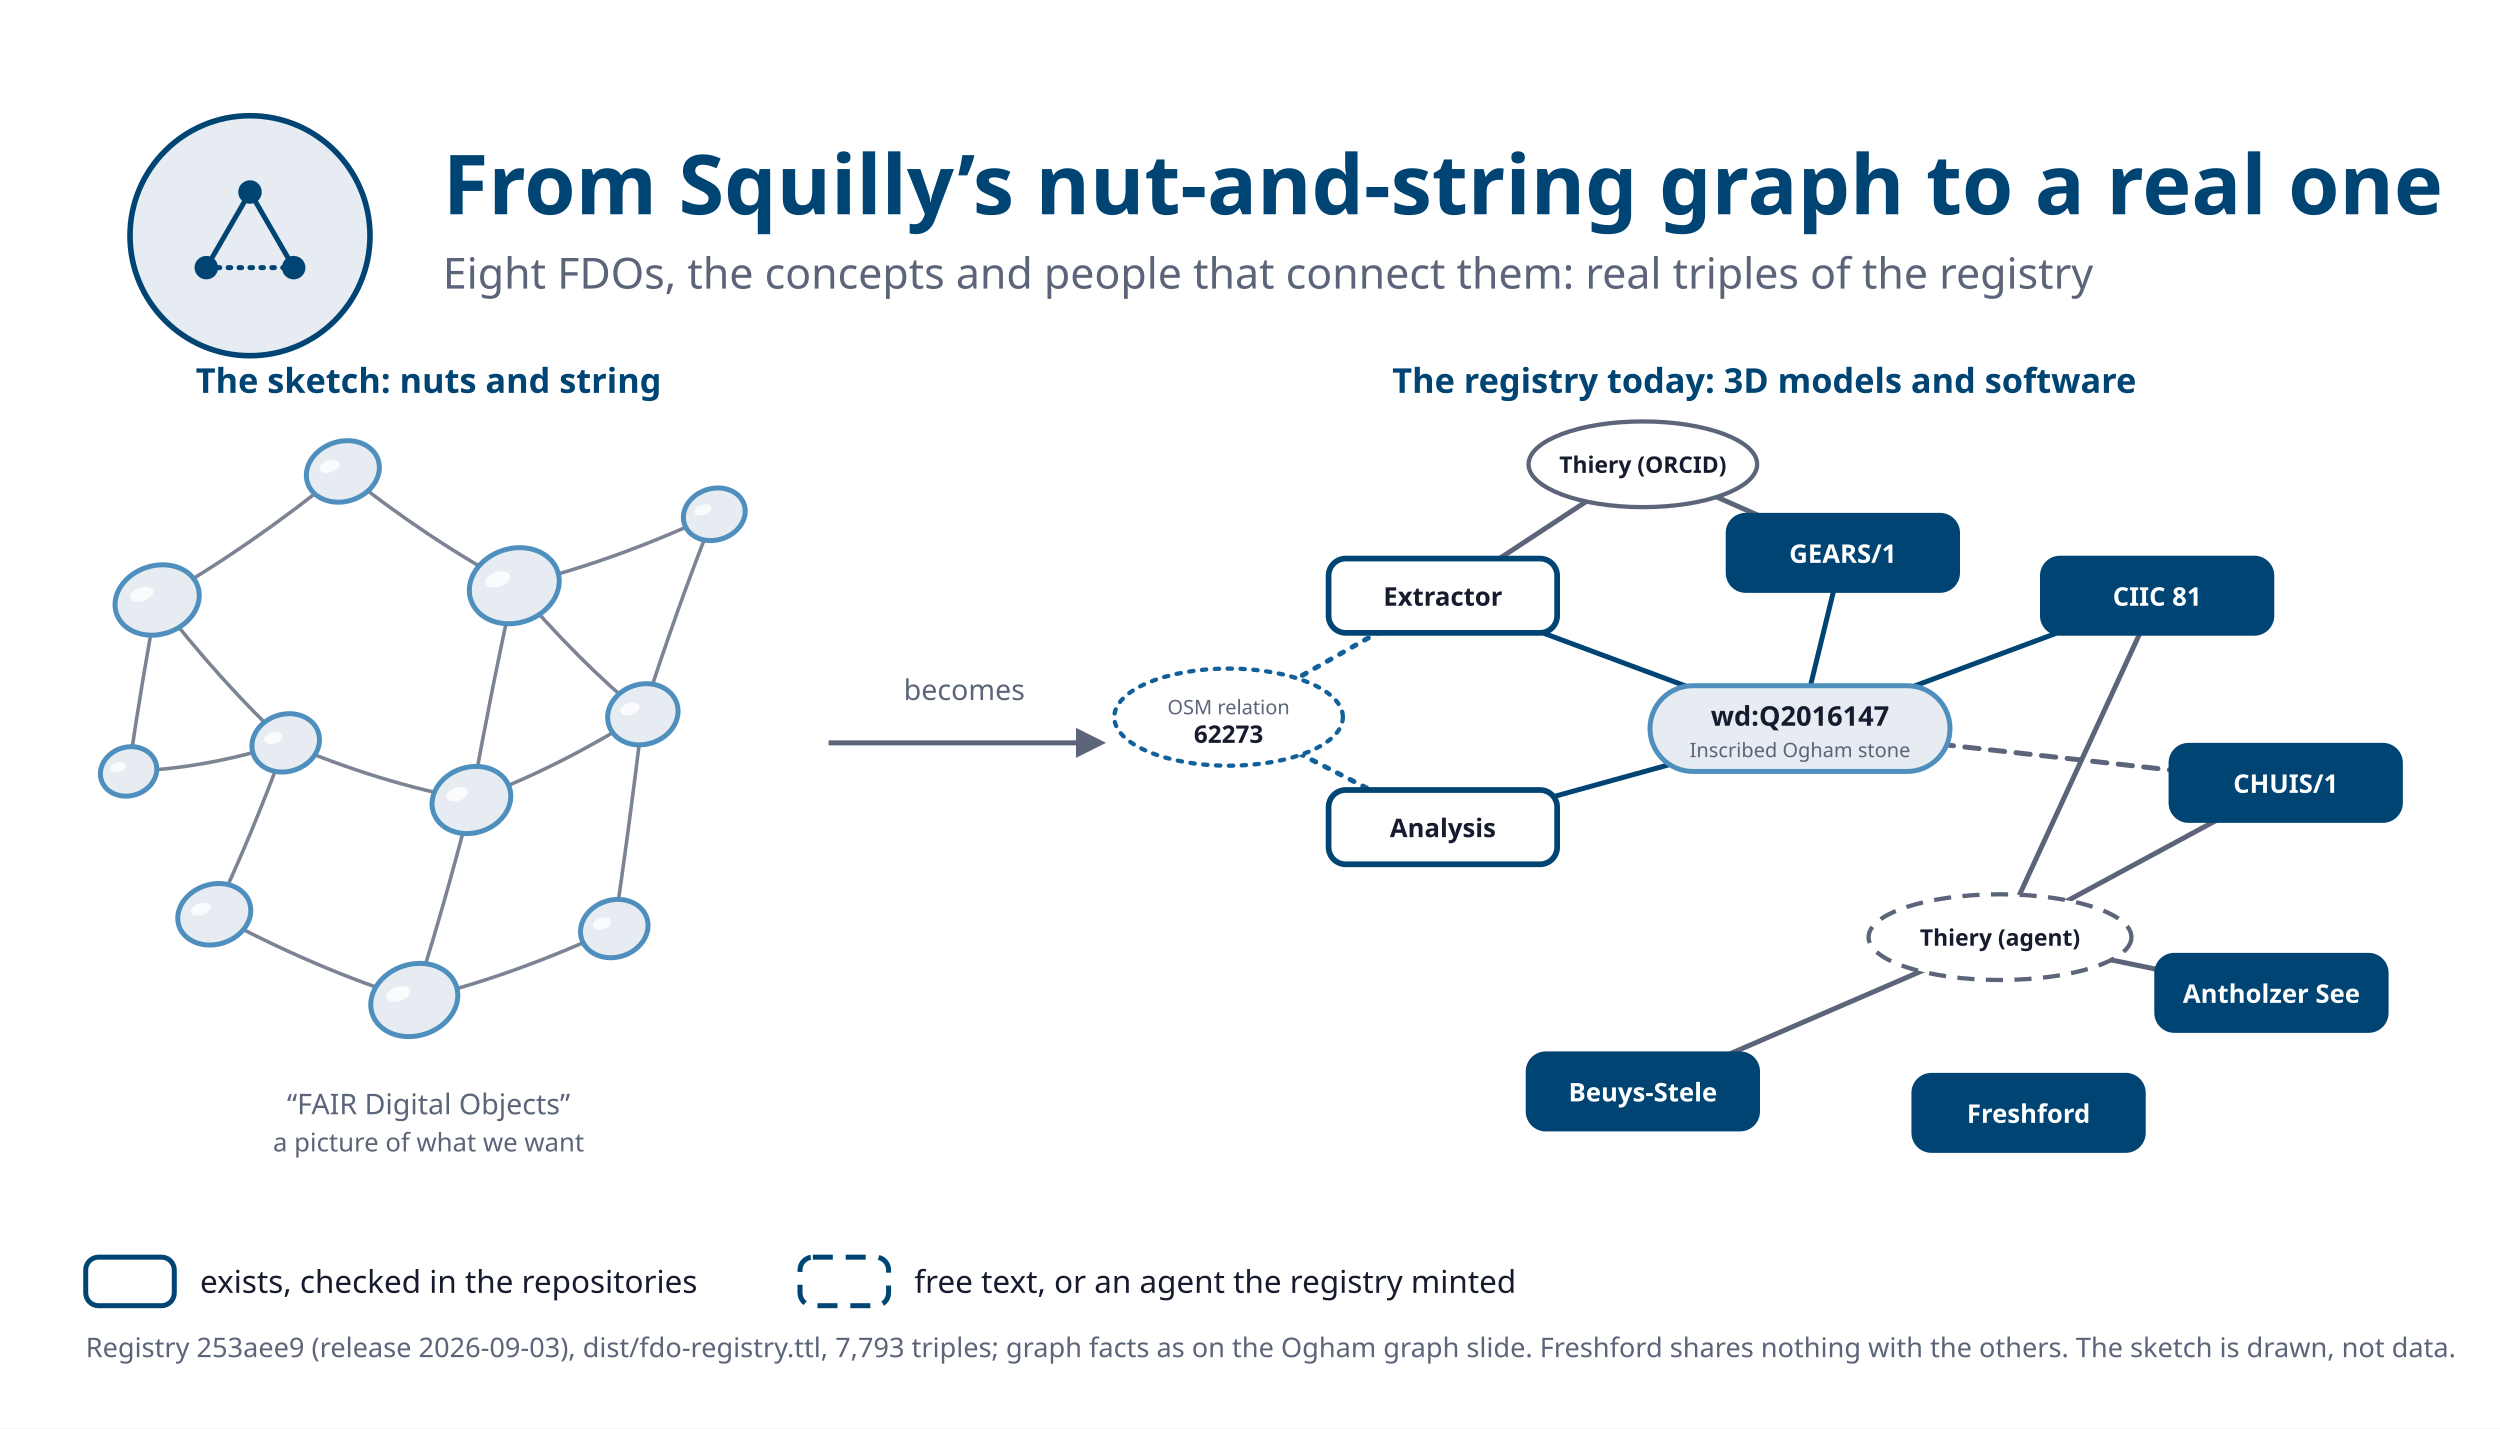
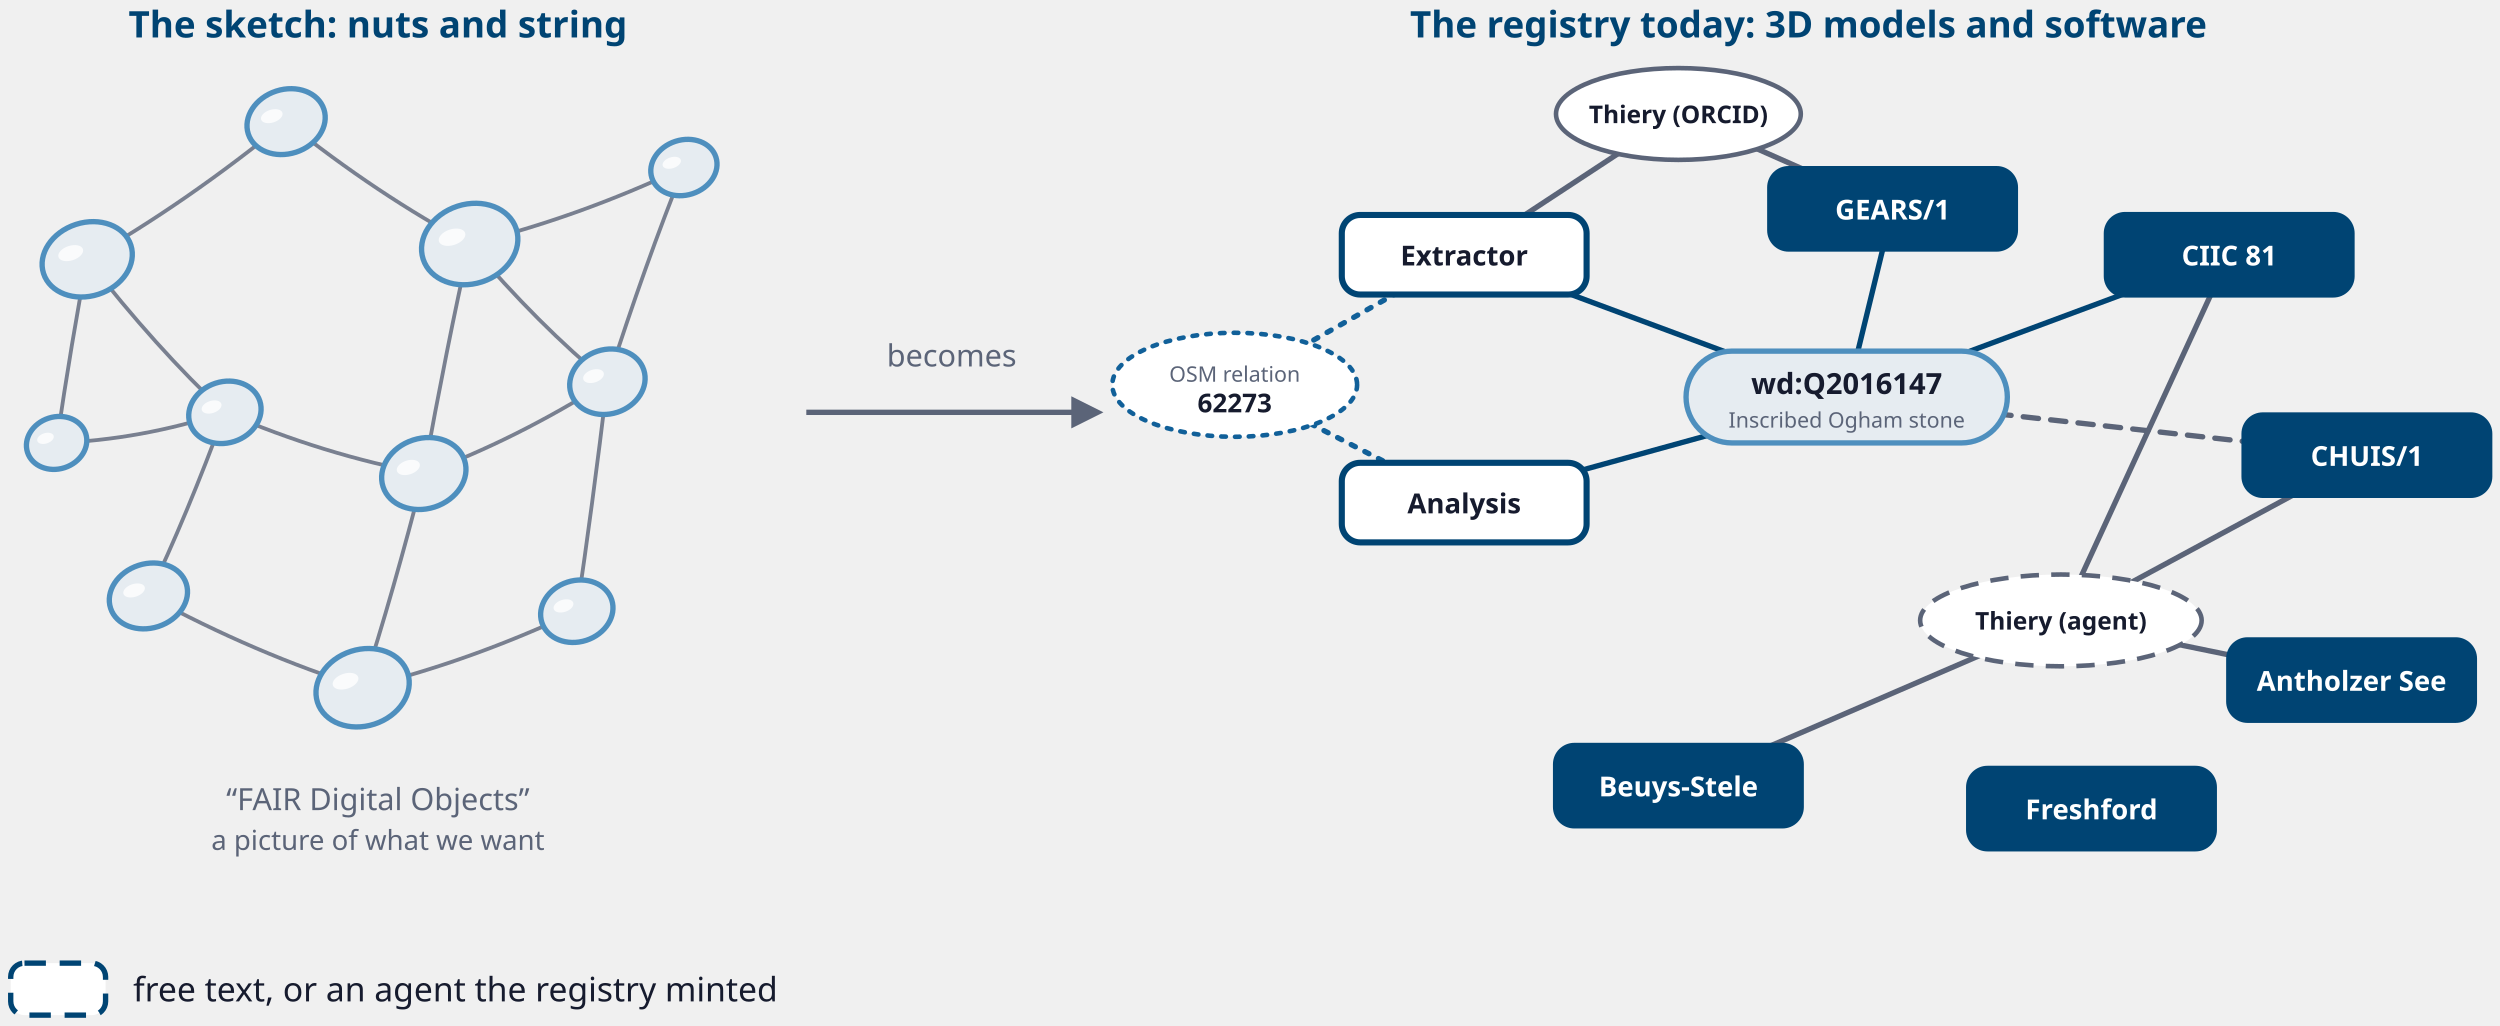
- <svg xmlns="http://www.w3.org/2000/svg" width="1750" height="1000" viewBox="0 0 1750 1000">
-   <rect x="0" y="0" width="1750" height="1000" fill="white" />
+ <svg xmlns="http://www.w3.org/2000/svg" width="1634.0" height="670.5" viewBox="53.0 250.5 1634.0 670.5">
  <style>@font-face { font-family: "Fira Sans"; src: url("../../fonts/FiraSans-Regular.ttf"); font-weight: 400; } @font-face { font-family: "Fira Sans"; src: url("../../fonts/FiraSans-Bold.ttf"); font-weight: 700; }</style>
  <marker id="arrow" viewBox="0 0 10 10" refX="8" refY="5" markerWidth="6" markerHeight="6" orient="auto-start-reverse">
    <path d="M0,0 L10,5 L0,10 z" fill="#5B6478" />
  </marker>
-   <g transform="translate(175,165) scale(0.56)">
-     <circle cx="0" cy="0" r="150" fill="#E6ECF1" stroke="#004473" stroke-width="7" />
-     <g transform="scale(1.05)">
-       <line x1="0" y1="-52" x2="-52" y2="38" stroke="#004473" stroke-width="6" />
-       <line x1="0" y1="-52" x2="52" y2="38" stroke="#004473" stroke-width="6" />
-       <line x1="-52" y1="38" x2="52" y2="38" stroke="#004473" stroke-width="6" stroke-dasharray="3 10" stroke-linecap="round" />
-       <circle cx="0" cy="-52" r="14" fill="#004473" />
-       <circle cx="-52" cy="38" r="14" fill="#004473" />
-       <circle cx="52" cy="38" r="14" fill="#004473" />
-     </g>
-   </g>
-   <text x="310" y="150" text-anchor="start" font-family="Fira Sans" font-weight="700" font-size="58" fill="#004473">From Squilly’s nut-and-string graph to a real one</text>
-   <text x="310" y="202" text-anchor="start" font-family="Fira Sans" font-weight="400" font-size="30" fill="#5B6478">Eight FDOs, the concepts and people that connect them: real triples of the registry</text>
  <text x="300" y="275" text-anchor="middle" font-family="Fira Sans" font-weight="700" font-size="24" fill="#004473">The sketch: nuts and string</text>
  <path d="M 110,420 Q 175.0,383.0 240,330" fill="none" stroke="#5B6478" stroke-width="2.5" opacity="0.8" />
  <path d="M 240,330 Q 300.0,378.0 360,410" fill="none" stroke="#5B6478" stroke-width="2.5" opacity="0.8" />
  <path d="M 110,420 Q 155.0,478.0 200,520" fill="none" stroke="#5B6478" stroke-width="2.5" opacity="0.8" />
  <path d="M 360,410 Q 345.0,477.0 330,560" fill="none" stroke="#5B6478" stroke-width="2.5" opacity="0.8" />
  <path d="M 200,520 Q 265.0,548.0 330,560" fill="none" stroke="#5B6478" stroke-width="2.5" opacity="0.8" />
  <path d="M 360,410 Q 405.0,463.0 450,500" fill="none" stroke="#5B6478" stroke-width="2.5" opacity="0.8" />
  <path d="M 330,560 Q 390.0,538.0 450,500" fill="none" stroke="#5B6478" stroke-width="2.5" opacity="0.8" />
  <path d="M 200,520 Q 175.0,588.0 150,640" fill="none" stroke="#5B6478" stroke-width="2.5" opacity="0.8" />
  <path d="M 330,560 Q 310.0,638.0 290,700" fill="none" stroke="#5B6478" stroke-width="2.5" opacity="0.8" />
  <path d="M 150,640 Q 220.0,678.0 290,700" fill="none" stroke="#5B6478" stroke-width="2.5" opacity="0.8" />
  <path d="M 450,500 Q 440.0,583.0 430,650" fill="none" stroke="#5B6478" stroke-width="2.5" opacity="0.8" />
  <path d="M 290,700 Q 360.0,683.0 430,650" fill="none" stroke="#5B6478" stroke-width="2.5" opacity="0.8" />
  <path d="M 360,410 Q 430.0,393.0 500,360" fill="none" stroke="#5B6478" stroke-width="2.5" opacity="0.8" />
  <path d="M 450,500 Q 475.0,422.0 500,360" fill="none" stroke="#5B6478" stroke-width="2.5" opacity="0.8" />
  <path d="M 110,420 Q 100.0,472.0 90,540" fill="none" stroke="#5B6478" stroke-width="2.5" opacity="0.8" />
  <path d="M 90,540 Q 145.0,538.0 200,520" fill="none" stroke="#5B6478" stroke-width="2.5" opacity="0.8" />
  <ellipse cx="110" cy="420" rx="30" ry="24" fill="#E6ECF1" stroke="#4E8FBE" stroke-width="3.5" transform="rotate(-18 110 420)" />
  <ellipse cx="101.0" cy="412.8" rx="8.4" ry="4.8" fill="white" opacity="0.8" transform="rotate(-18 110 420)" />
  <ellipse cx="240" cy="330" rx="26" ry="21" fill="#E6ECF1" stroke="#4E8FBE" stroke-width="3.5" transform="rotate(-18 240 330)" />
  <ellipse cx="232.2" cy="323.7" rx="7.3" ry="4.2" fill="white" opacity="0.8" transform="rotate(-18 240 330)" />
  <ellipse cx="360" cy="410" rx="32" ry="26" fill="#E6ECF1" stroke="#4E8FBE" stroke-width="3.5" transform="rotate(-18 360 410)" />
  <ellipse cx="350.4" cy="402.2" rx="9.0" ry="5.2" fill="white" opacity="0.8" transform="rotate(-18 360 410)" />
  <ellipse cx="200" cy="520" rx="24" ry="20" fill="#E6ECF1" stroke="#4E8FBE" stroke-width="3.5" transform="rotate(-18 200 520)" />
  <ellipse cx="192.8" cy="514.0" rx="6.7" ry="4.0" fill="white" opacity="0.8" transform="rotate(-18 200 520)" />
  <ellipse cx="330" cy="560" rx="28" ry="23" fill="#E6ECF1" stroke="#4E8FBE" stroke-width="3.5" transform="rotate(-18 330 560)" />
  <ellipse cx="321.6" cy="553.1" rx="7.8" ry="4.6" fill="white" opacity="0.8" transform="rotate(-18 330 560)" />
  <ellipse cx="450" cy="500" rx="25" ry="21" fill="#E6ECF1" stroke="#4E8FBE" stroke-width="3.5" transform="rotate(-18 450 500)" />
  <ellipse cx="442.5" cy="493.7" rx="7.0" ry="4.2" fill="white" opacity="0.8" transform="rotate(-18 450 500)" />
  <ellipse cx="150" cy="640" rx="26" ry="21" fill="#E6ECF1" stroke="#4E8FBE" stroke-width="3.5" transform="rotate(-18 150 640)" />
  <ellipse cx="142.2" cy="633.7" rx="7.3" ry="4.2" fill="white" opacity="0.8" transform="rotate(-18 150 640)" />
  <ellipse cx="290" cy="700" rx="31" ry="25" fill="#E6ECF1" stroke="#4E8FBE" stroke-width="3.5" transform="rotate(-18 290 700)" />
  <ellipse cx="280.7" cy="692.5" rx="8.7" ry="5.0" fill="white" opacity="0.8" transform="rotate(-18 290 700)" />
  <ellipse cx="430" cy="650" rx="24" ry="20" fill="#E6ECF1" stroke="#4E8FBE" stroke-width="3.5" transform="rotate(-18 430 650)" />
  <ellipse cx="422.8" cy="644.0" rx="6.7" ry="4.0" fill="white" opacity="0.8" transform="rotate(-18 430 650)" />
  <ellipse cx="500" cy="360" rx="22" ry="18" fill="#E6ECF1" stroke="#4E8FBE" stroke-width="3.5" transform="rotate(-18 500 360)" />
  <ellipse cx="493.4" cy="354.6" rx="6.2" ry="3.6" fill="white" opacity="0.8" transform="rotate(-18 500 360)" />
  <ellipse cx="90" cy="540" rx="20" ry="17" fill="#E6ECF1" stroke="#4E8FBE" stroke-width="3.5" transform="rotate(-18 90 540)" />
  <ellipse cx="84.0" cy="534.9" rx="5.6" ry="3.4" fill="white" opacity="0.8" transform="rotate(-18 90 540)" />
  <text x="300" y="780" text-anchor="middle" font-family="Fira Sans" font-weight="400" font-size="20" fill="#5B6478">“FAIR Digital Objects”</text>
  <text x="300" y="806" text-anchor="middle" font-family="Fira Sans" font-weight="400" font-size="18" fill="#5B6478">a picture of what we want</text>
  <line x1="580" y1="520" x2="770" y2="520" stroke="#5B6478" stroke-width="3.5" marker-end="url(#arrow)" />
  <text x="675" y="490" text-anchor="middle" font-family="Fira Sans" font-weight="400" font-size="20" fill="#5B6478">becomes</text>
  <text x="1235" y="275" text-anchor="middle" font-family="Fira Sans" font-weight="700" font-size="24" fill="#004473">The registry today: 3D models and software</text>
  <line x1="1010" y1="417" x2="1260" y2="510" stroke="#004473" stroke-width="3.5" />
  <line x1="1010" y1="579" x2="1260" y2="510" stroke="#004473" stroke-width="3.5" />
  <line x1="1290" y1="387" x2="1260" y2="510" stroke="#004473" stroke-width="3.5" />
  <line x1="1510" y1="417" x2="1260" y2="510" stroke="#004473" stroke-width="3.5" />
  <line x1="1010" y1="417" x2="860" y2="502" stroke="#116099" stroke-width="3.5" stroke-dasharray="3 7" stroke-linecap="round" />
  <line x1="1010" y1="579" x2="860" y2="502" stroke="#116099" stroke-width="3.5" stroke-dasharray="3 7" stroke-linecap="round" />
  <line x1="1010" y1="417" x2="1150" y2="325" stroke="#5B6478" stroke-width="3.5" />
  <line x1="1290" y1="387" x2="1150" y2="325" stroke="#5B6478" stroke-width="3.5" />
  <line x1="1510" y1="417" x2="1400" y2="656" stroke="#5B6478" stroke-width="3.5" />
  <line x1="1600" y1="548" x2="1400" y2="656" stroke="#5B6478" stroke-width="3.5" />
  <line x1="1590" y1="695" x2="1400" y2="656" stroke="#5B6478" stroke-width="3.5" />
  <line x1="1150" y1="764" x2="1400" y2="656" stroke="#5B6478" stroke-width="3.5" />
  <line x1="1600" y1="548" x2="1260" y2="510" stroke="#5B6478" stroke-width="3.5" stroke-dasharray="10 8" stroke-linecap="round" />
  <rect x="930" y="391" width="160" height="52" rx="12" fill="white" stroke="#004473" stroke-width="4" />
  <text x="1010" y="424" text-anchor="middle" font-family="Fira Sans" font-weight="700" font-size="18" fill="#161B2E">Extractor</text>
  <rect x="930" y="553" width="160" height="52" rx="12" fill="white" stroke="#004473" stroke-width="4" />
  <text x="1010" y="586" text-anchor="middle" font-family="Fira Sans" font-weight="700" font-size="18" fill="#161B2E">Analysis</text>
  <rect x="1210" y="361" width="160" height="52" rx="12" fill="#004473" stroke="#004473" stroke-width="4" />
  <text x="1290" y="394" text-anchor="middle" font-family="Fira Sans" font-weight="700" font-size="18" fill="white">GEARS/1</text>
  <rect x="1430" y="391" width="160" height="52" rx="12" fill="#004473" stroke="#004473" stroke-width="4" />
  <text x="1510" y="424" text-anchor="middle" font-family="Fira Sans" font-weight="700" font-size="18" fill="white">CIIC 81</text>
  <rect x="1520" y="522" width="160" height="52" rx="12" fill="#004473" stroke="#004473" stroke-width="4" />
  <text x="1600" y="555" text-anchor="middle" font-family="Fira Sans" font-weight="700" font-size="18" fill="white">CHUIS/1</text>
  <rect x="1510" y="669" width="160" height="52" rx="12" fill="#004473" stroke="#004473" stroke-width="4" />
  <text x="1590" y="702" text-anchor="middle" font-family="Fira Sans" font-weight="700" font-size="18" fill="white">Antholzer See</text>
  <rect x="1070" y="738" width="160" height="52" rx="12" fill="#004473" stroke="#004473" stroke-width="4" />
  <text x="1150" y="771" text-anchor="middle" font-family="Fira Sans" font-weight="700" font-size="18" fill="white">Beuys-Stele</text>
  <rect x="1340" y="753" width="160" height="52" rx="12" fill="#004473" stroke="#004473" stroke-width="4" />
  <text x="1420" y="786" text-anchor="middle" font-family="Fira Sans" font-weight="700" font-size="18" fill="white">Freshford</text>
  <rect x="1155" y="480" width="210" height="60" rx="30" fill="#E6ECF1" stroke="#4E8FBE" stroke-width="3.5" />
  <text x="1260" y="508" text-anchor="middle" font-family="Fira Sans" font-weight="700" font-size="19" fill="#161B2E">wd:Q2016147</text>
  <text x="1260" y="530" text-anchor="middle" font-family="Fira Sans" font-weight="400" font-size="14" fill="#5B6478">Inscribed Ogham stone</text>
  <ellipse cx="860" cy="502" rx="80" ry="34" fill="white" stroke="#116099" stroke-width="3" stroke-dasharray="3 6" stroke-linecap="round" />
  <text x="860" y="500" text-anchor="middle" font-family="Fira Sans" font-weight="400" font-size="14" fill="#5B6478">OSM relation</text>
  <text x="860" y="520" text-anchor="middle" font-family="Fira Sans" font-weight="700" font-size="17" fill="#161B2E">62273</text>
  <ellipse cx="1150" cy="325" rx="80" ry="30" fill="white" stroke="#5B6478" stroke-width="3" />
  <text x="1150" y="331" text-anchor="middle" font-family="Fira Sans" font-weight="700" font-size="16" fill="#161B2E">Thiery (ORCID)</text>
  <ellipse cx="1400" cy="656" rx="92" ry="30" fill="white" stroke="#5B6478" stroke-width="3" stroke-dasharray="12 8" />
  <text x="1400" y="662" text-anchor="middle" font-family="Fira Sans" font-weight="700" font-size="16" fill="#161B2E">Thiery (agent)</text>
-   <rect x="60" y="880" width="62" height="34" rx="9" fill="white" stroke="#004473" stroke-width="3.5" />
-   <text x="140" y="905" text-anchor="start" font-family="Fira Sans" font-weight="400" font-size="22" fill="#161B2E">exists, checked in the repositories</text>
-   <rect x="560" y="880" width="62" height="34" rx="9" fill="white" stroke="#004473" stroke-width="3.5" stroke-dasharray="14 9" />
-   <text x="640" y="905" text-anchor="start" font-family="Fira Sans" font-weight="400" font-size="22" fill="#161B2E">free text, or an agent the registry minted</text>
-   <text x="60" y="950" text-anchor="start" font-family="Fira Sans" font-weight="400" font-size="19" fill="#5B6478">Registry 253aee9 (release 2026-09-03), dist/fdo-registry.ttl, 7,793 triples; graph facts as on the Ogham graph slide. Freshford shares nothing with the others. The sketch is drawn, not data.</text>
+   <rect x="60" y="880" width="62" height="34" rx="9" fill="white" stroke="#004473" stroke-width="3.5" stroke-dasharray="14 9" />
+   <text x="140" y="905" text-anchor="start" font-family="Fira Sans" font-weight="400" font-size="22" fill="#161B2E">free text, or an agent the registry minted</text>
</svg>
